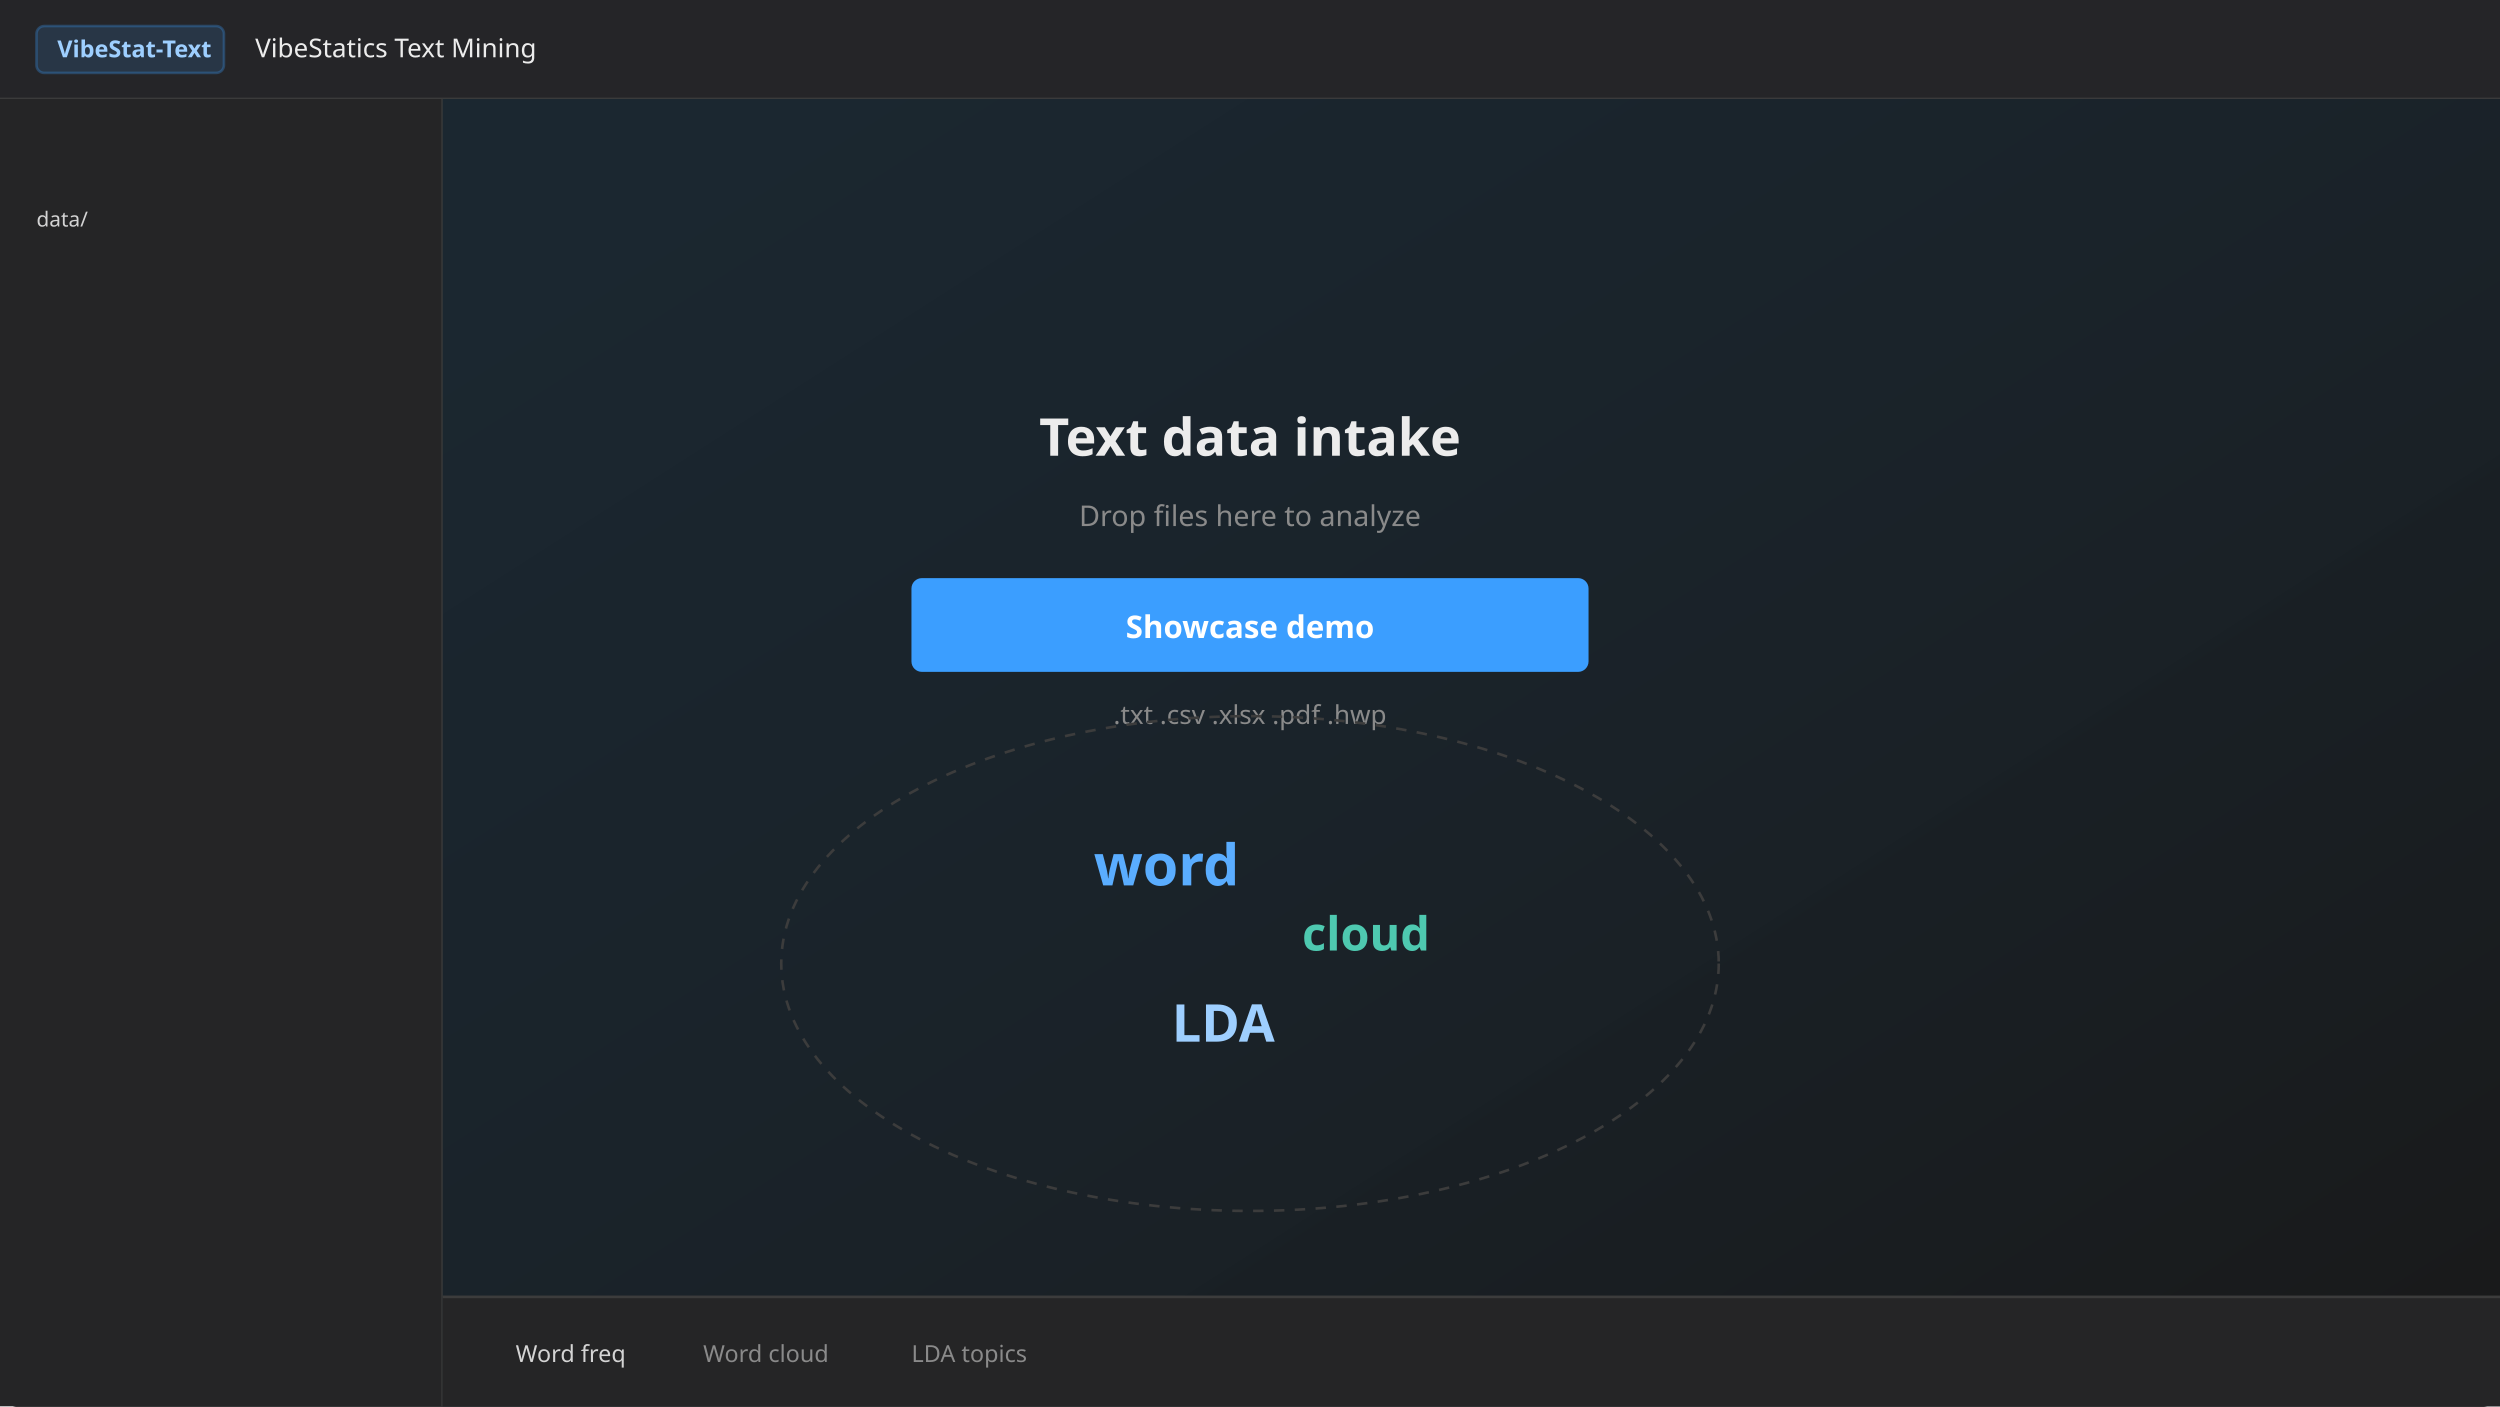
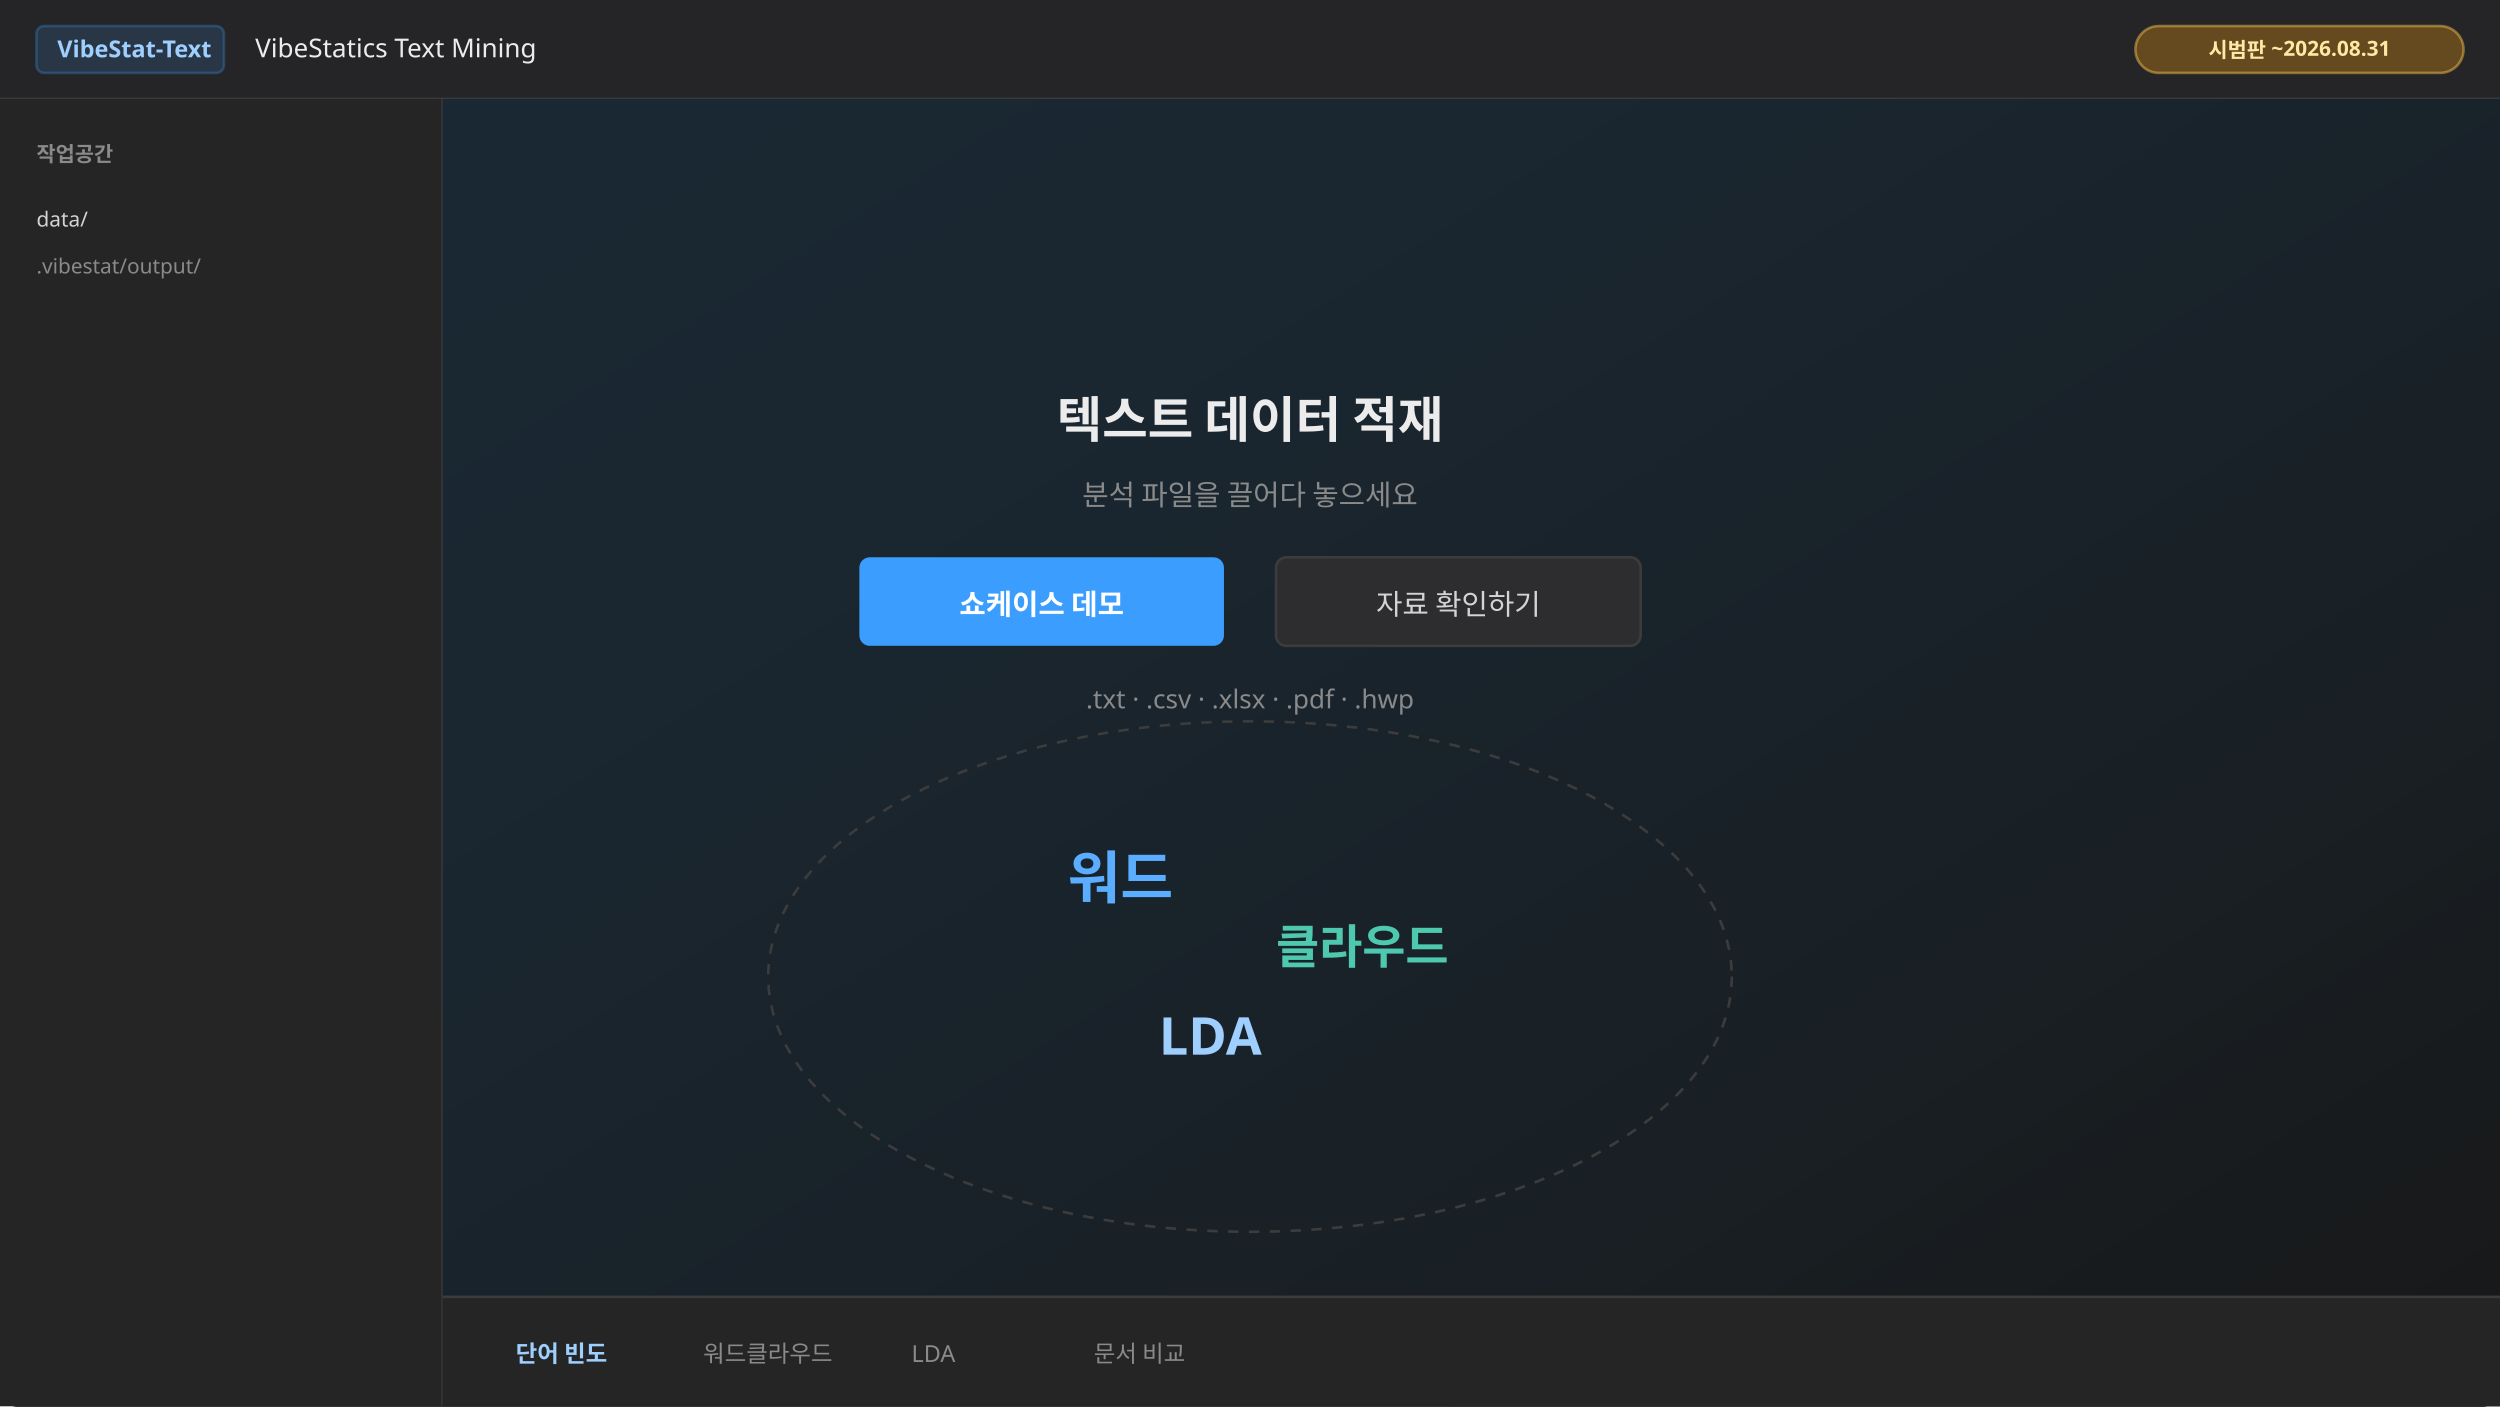
- <svg xmlns="http://www.w3.org/2000/svg" viewBox="0 0 960 540" role="img" aria-label="VibeStat-Text program preview">
+ <svg xmlns="http://www.w3.org/2000/svg" viewBox="0 0 960 540" role="img" aria-label="VibeStat-Text 화면 미리보기">
  <defs>
    <linearGradient id="bg" x1="0" y1="0" x2="0" y2="1">
      <stop offset="0%" stop-color="#252528" />
      <stop offset="100%" stop-color="#1e1e1e" />
    </linearGradient>
    <linearGradient id="canvas" x1="0" y1="0" x2="1" y2="1">
-       <stop offset="0%" stop-color="#0078d4" stop-opacity="0.10" />
-       <stop offset="100%" stop-color="#000000" stop-opacity="0.18" />
+       <stop offset="0%" stop-color="#0078d4" stop-opacity="0.12" />
+       <stop offset="100%" stop-color="#000000" stop-opacity="0.2" />
    </linearGradient>
  </defs>
-   <rect width="960" height="540" rx="8" fill="url(#bg)" stroke="#3c3c3c" stroke-width="1" />
-   <rect x="0" y="0" width="960" height="38" fill="#252528" />
+   <rect width="960" height="540" rx="8" fill="url(#bg)" stroke="#3c3c3c" />
+   <rect width="960" height="38" fill="#252528" />
  <line x1="0" y1="38" x2="960" y2="38" stroke="#3c3c3c" />
  <rect x="14" y="10" width="72" height="18" rx="3" fill="#3b9eff" fill-opacity="0.14" stroke="#3b9eff" stroke-opacity="0.28" />
-   <text x="22" y="22" fill="#9ecfff" font-family="Segoe UI, sans-serif" font-size="9" font-weight="600">VibeStat-Text</text>
-   <text x="98" y="22" fill="#ececec" font-family="Segoe UI, sans-serif" font-size="10">VibeStatics Text Mining</text>
+   <text x="22" y="22" fill="#9ecfff" font-family="Segoe UI,sans-serif" font-size="9" font-weight="600">VibeStat-Text</text>
+   <text x="98" y="22" fill="#ececec" font-family="Segoe UI,sans-serif" font-size="10">VibeStatics Text Mining</text>
+   <rect x="820" y="10" width="126" height="18" rx="9" fill="rgba(180,120,20,0.45)" stroke="rgba(255,200,80,0.45)" />
+   <text x="883" y="22" text-anchor="middle" fill="#ffe8a3" font-family="Segoe UI,sans-serif" font-size="8" font-weight="700">시범판 ~2026.08.31</text>
  <rect x="0" y="38" width="170" height="502" fill="#252526" />
  <line x1="170" y1="38" x2="170" y2="540" stroke="#3c3c3c" />
-   <text x="14" y="87" fill="#d4d4d4" font-family="Segoe UI, sans-serif" font-size="8">data/</text>
+   <text x="14" y="62" fill="#8a8a8a" font-family="Segoe UI,sans-serif" font-size="8" font-weight="600">작업공간</text>
+   <text x="14" y="87" fill="#d4d4d4" font-family="Segoe UI,sans-serif" font-size="8">data/</text>
+   <text x="14" y="105" fill="#8a8a8a" font-family="Segoe UI,sans-serif" font-size="8">.vibestat/output/</text>
  <rect x="170" y="38" width="790" height="502" fill="#1e1e1e" />
  <rect x="170" y="38" width="790" height="502" fill="url(#canvas)" />
-   <text x="480" y="175" text-anchor="middle" fill="#ececec" font-family="Segoe UI, sans-serif" font-size="20" font-weight="700">Text data intake</text>
-   <text x="480" y="202" text-anchor="middle" fill="#8a8a8a" font-family="Segoe UI, sans-serif" font-size="11">Drop files here to analyze</text>
-   <rect x="350" y="222" width="260" height="36" rx="4" fill="#3b9eff" />
-   <text x="480" y="245" text-anchor="middle" fill="#ffffff" font-family="Segoe UI, sans-serif" font-size="12" font-weight="600">Showcase demo</text>
-   <text x="480" y="278" text-anchor="middle" fill="#8a8a8a" font-family="Segoe UI, sans-serif" font-size="10">.txt .csv .xlsx .pdf .hwp</text>
-   <ellipse cx="480" cy="370" rx="180" ry="95" fill="none" stroke="#3c3c3c" stroke-dasharray="4 4" />
-   <text x="420" y="340" fill="#5aadff" font-family="Segoe UI, sans-serif" font-size="22" font-weight="700">word</text>
-   <text x="500" y="365" fill="#4ec9b0" font-family="Segoe UI, sans-serif" font-size="18" font-weight="600">cloud</text>
-   <text x="450" y="400" fill="#9ecfff" font-family="Segoe UI, sans-serif" font-size="20" font-weight="600">LDA</text>
+   <text x="480" y="168" text-anchor="middle" fill="#ececec" font-family="Segoe UI,sans-serif" font-size="19" font-weight="700">텍스트 데이터 적재</text>
+   <text x="480" y="194" text-anchor="middle" fill="#8a8a8a" font-family="Segoe UI,sans-serif" font-size="11">분석 파일을 끌어다 놓으세요</text>
+   <rect x="330" y="214" width="140" height="34" rx="4" fill="#3b9eff" />
+   <text x="400" y="236" text-anchor="middle" fill="#fff" font-family="Segoe UI,sans-serif" font-size="11" font-weight="600">쇼케이스 데모</text>
+   <rect x="490" y="214" width="140" height="34" rx="4" fill="#2d2d30" stroke="#3c3c3c" />
+   <text x="560" y="236" text-anchor="middle" fill="#d4d4d4" font-family="Segoe UI,sans-serif" font-size="11">자료 확인하기</text>
+   <text x="480" y="272" text-anchor="middle" fill="#8a8a8a" font-family="Segoe UI,sans-serif" font-size="10">.txt · .csv · .xlsx · .pdf · .hwp</text>
+   <ellipse cx="480" cy="375" rx="185" ry="98" fill="none" stroke="#3c3c3c" stroke-dasharray="4 4" />
+   <text x="410" y="345" fill="#5aadff" font-family="Segoe UI,sans-serif" font-size="22" font-weight="700">워드</text>
+   <text x="490" y="370" fill="#4ec9b0" font-family="Segoe UI,sans-serif" font-size="18" font-weight="600">클라우드</text>
+   <text x="445" y="405" fill="#9ecfff" font-family="Segoe UI,sans-serif" font-size="20" font-weight="600">LDA</text>
  <rect x="170" y="498" width="790" height="42" fill="#252526" />
  <line x1="170" y1="498" x2="960" y2="498" stroke="#3c3c3c" />
-   <text x="198" y="523" fill="#d4d4d4" font-family="Segoe UI, sans-serif" font-size="9">Word freq</text>
-   <text x="270" y="523" fill="#8a8a8a" font-family="Segoe UI, sans-serif" font-size="9">Word cloud</text>
-   <text x="350" y="523" fill="#8a8a8a" font-family="Segoe UI, sans-serif" font-size="9">LDA topics</text>
+   <text x="198" y="523" fill="#9ecfff" font-family="Segoe UI,sans-serif" font-size="9" font-weight="600">단어 빈도</text>
+   <text x="270" y="523" fill="#8a8a8a" font-family="Segoe UI,sans-serif" font-size="9">워드클라우드</text>
+   <text x="350" y="523" fill="#8a8a8a" font-family="Segoe UI,sans-serif" font-size="9">LDA</text>
+   <text x="420" y="523" fill="#8a8a8a" font-family="Segoe UI,sans-serif" font-size="9">문서 비교</text>
</svg>
